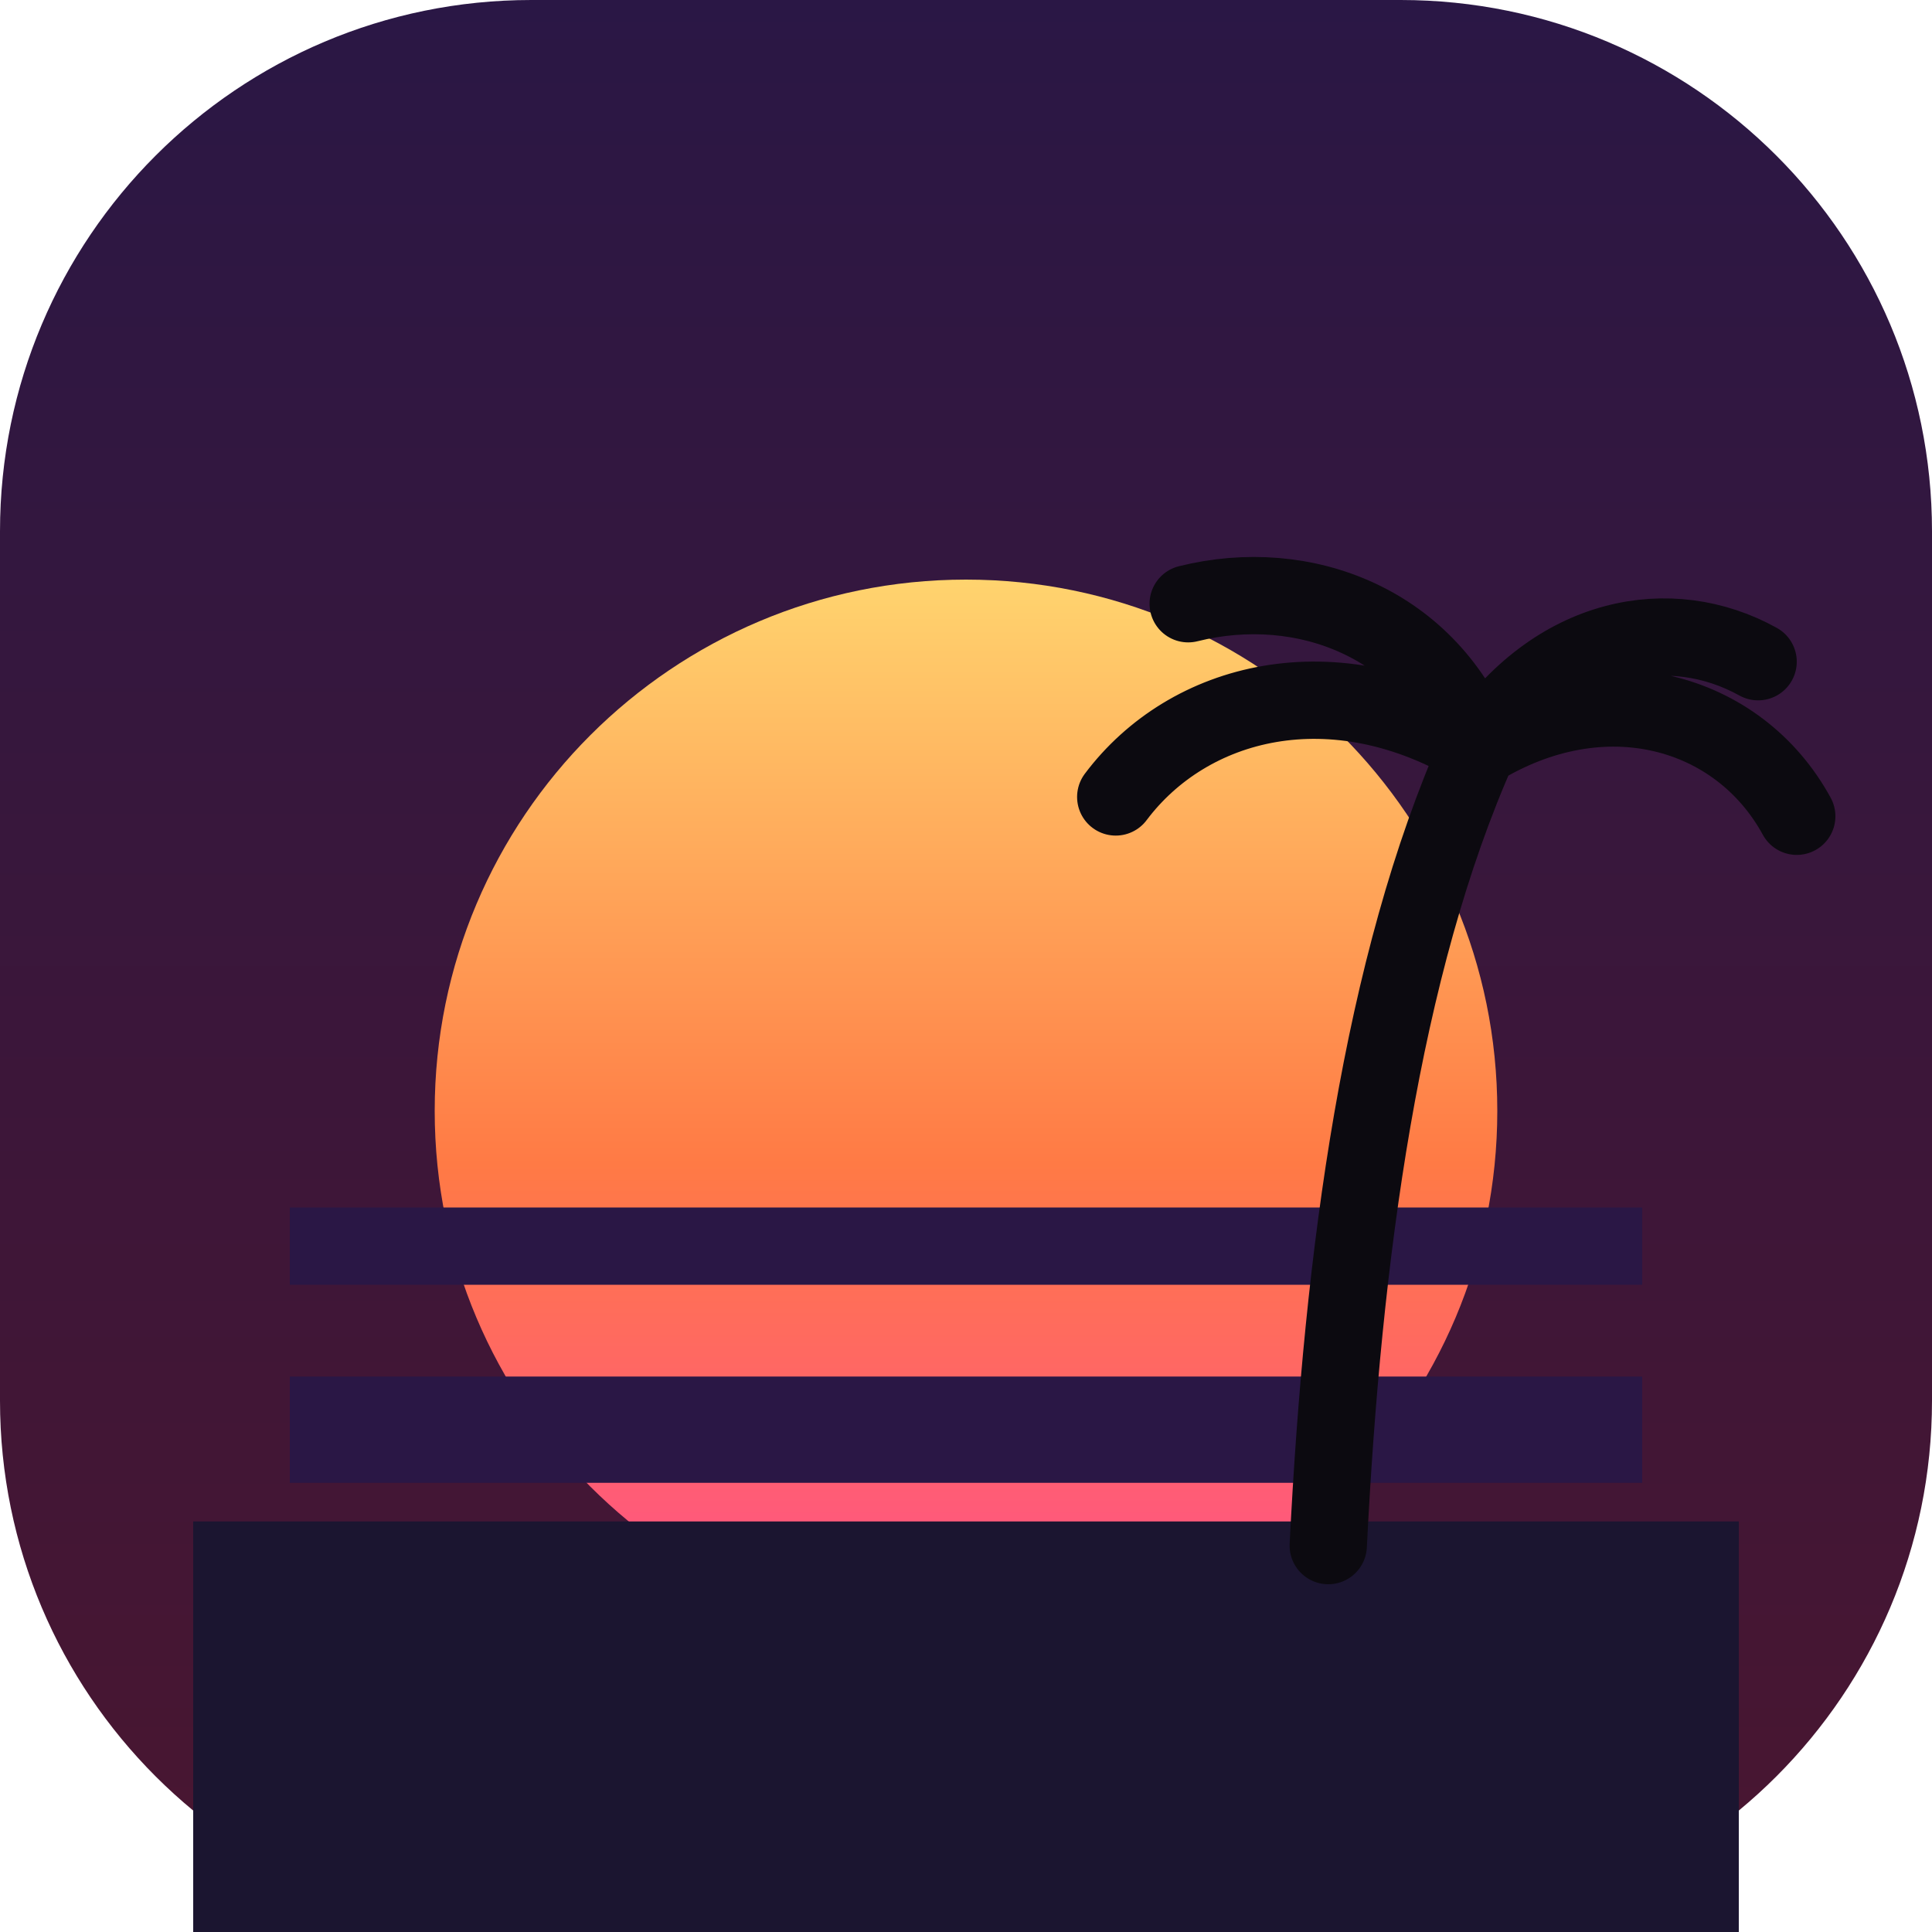
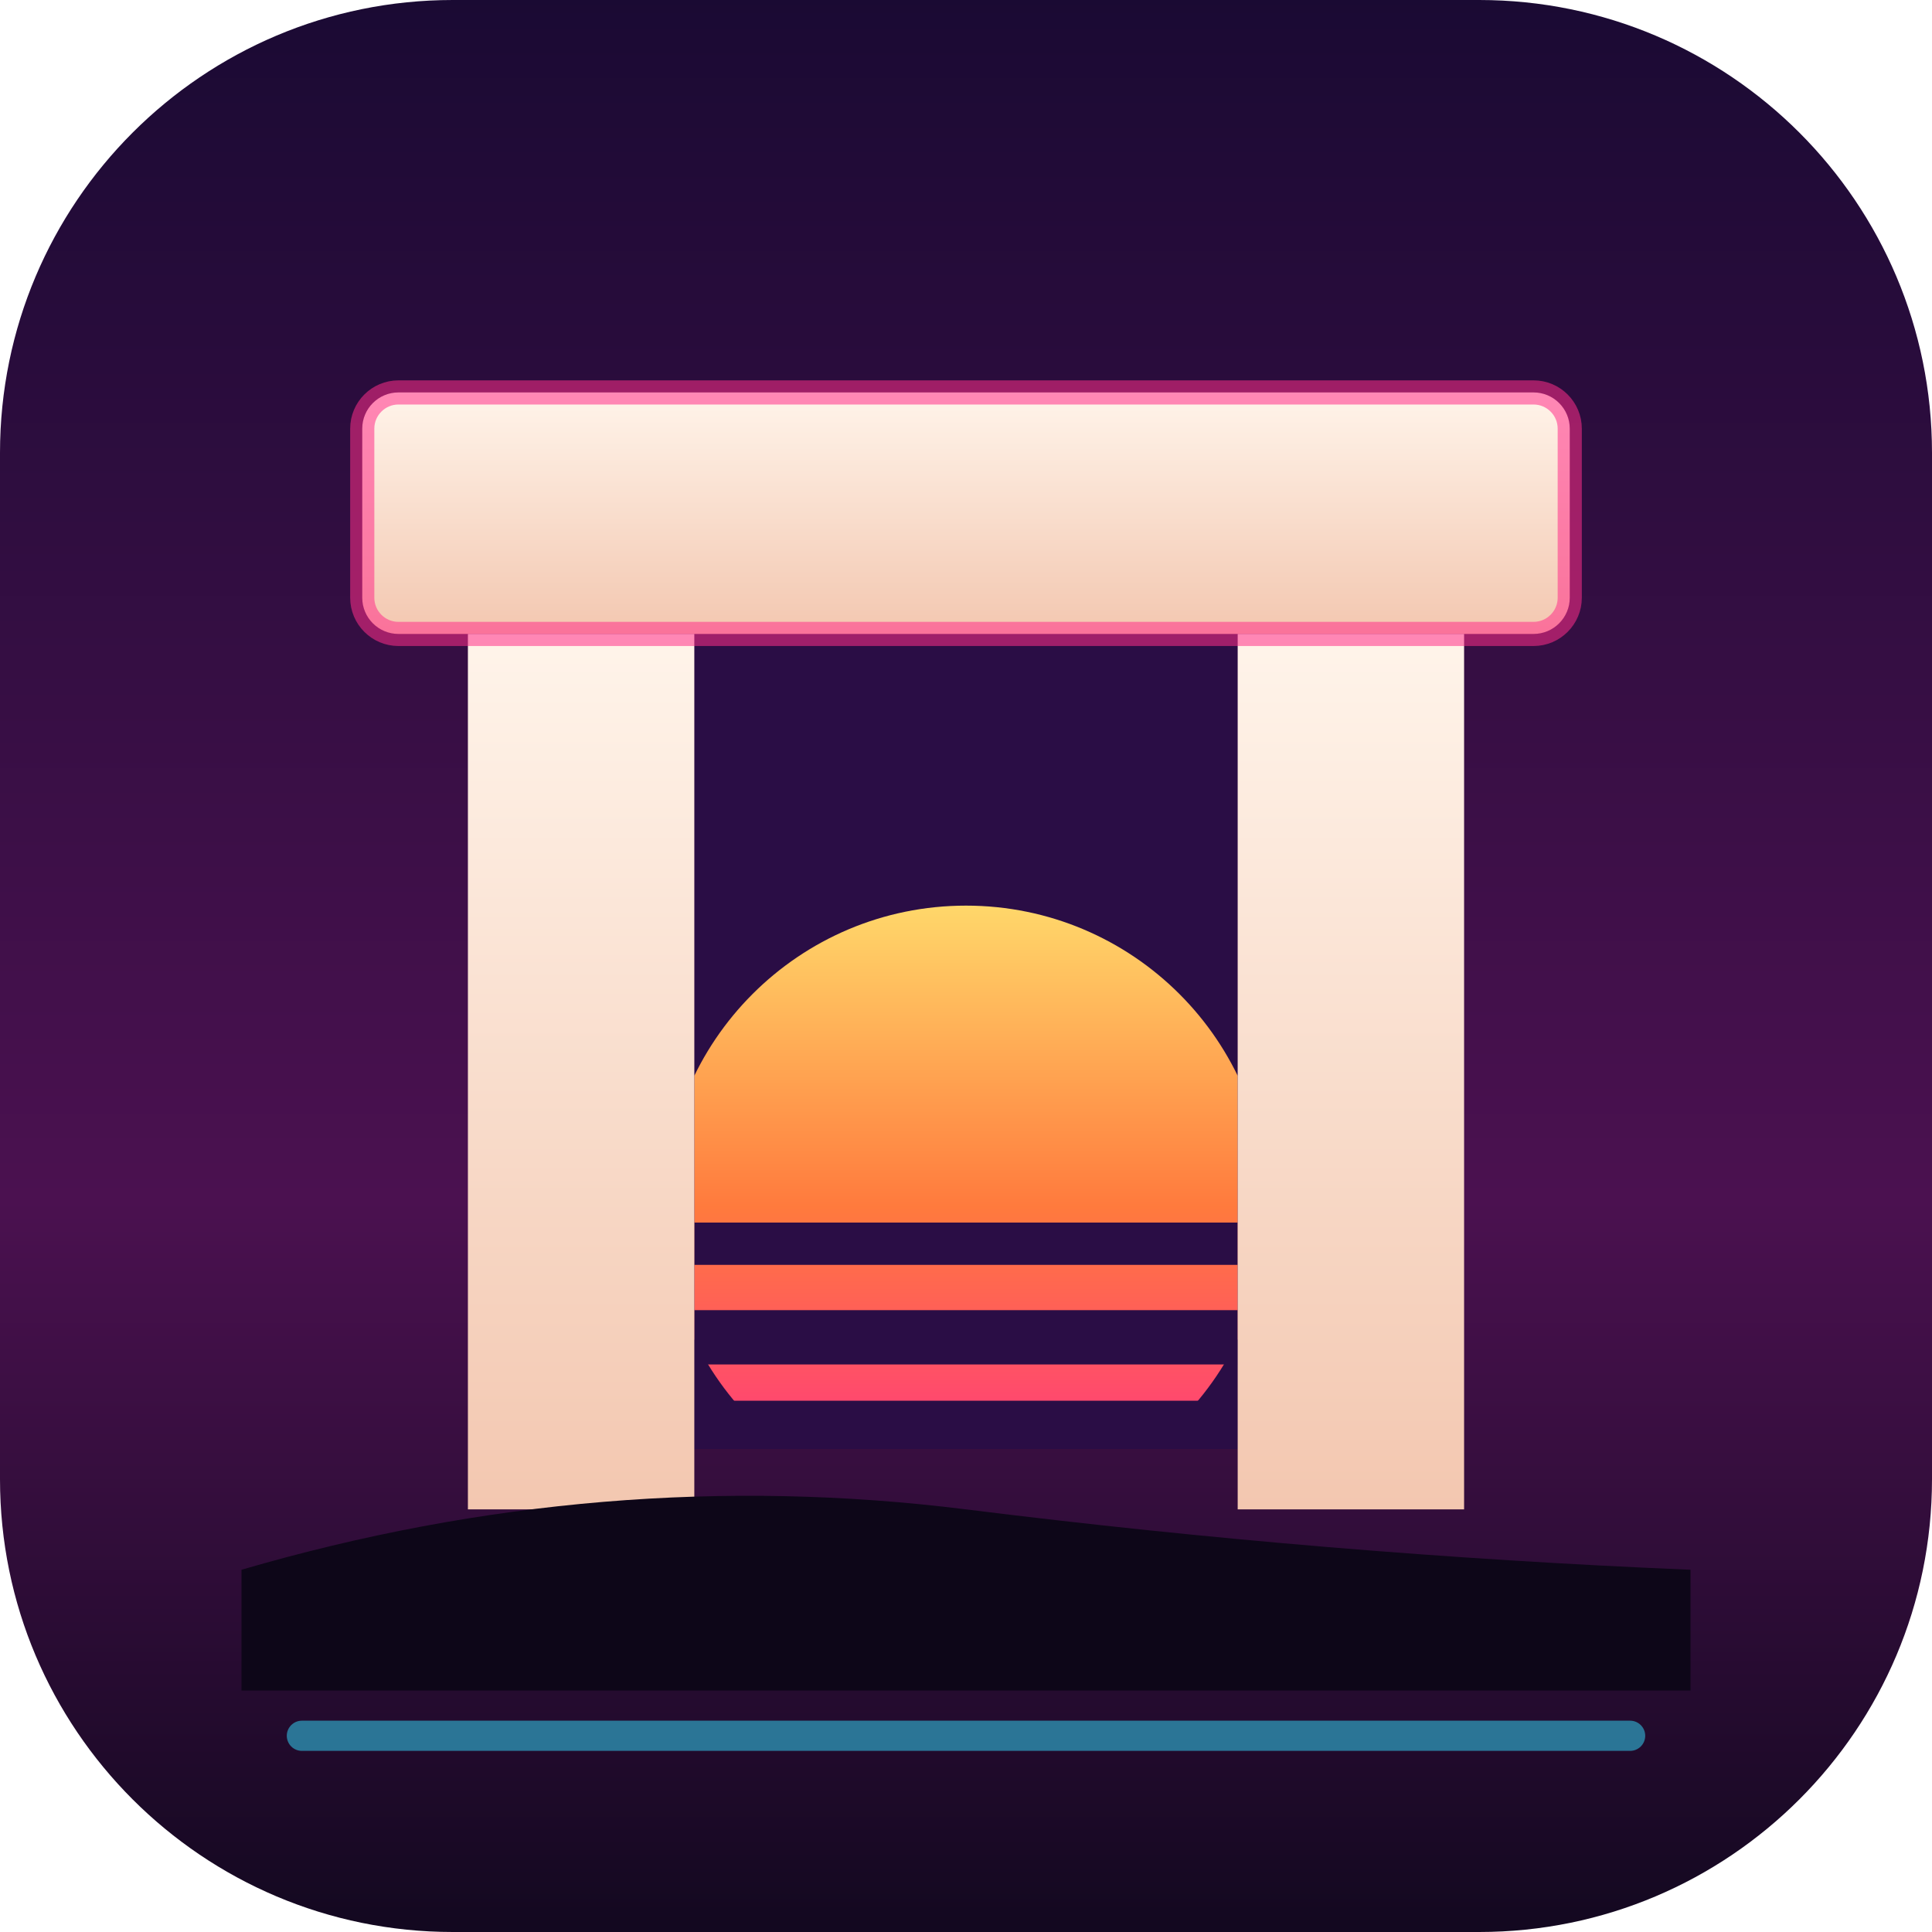
- <svg xmlns="http://www.w3.org/2000/svg" viewBox="0 0 40 40">
+ <svg xmlns="http://www.w3.org/2000/svg" viewBox="0 0 64 64">
  <defs>
-     <linearGradient id="a" x1="0" y1="0" x2="0" y2="1">
-       <stop offset="0" stop-color="#2a1745" />
-       <stop offset="1" stop-color="#4a1630" />
+     <linearGradient id="bg" x1="0" y1="0" x2="0" y2="1">
+       <stop offset="0" stop-color="#1a0a33" />
+       <stop offset="0.62" stop-color="#4b1150" />
+       <stop offset="1" stop-color="#12081f" />
    </linearGradient>
-     <linearGradient id="b" x1="0" y1="0" x2="0" y2="1">
-       <stop offset="0" stop-color="#ffd36e" />
-       <stop offset=".55" stop-color="#ff7a45" />
-       <stop offset="1" stop-color="#ff4f8b" />
+     <linearGradient id="sun" x1="0" y1="0" x2="0" y2="1">
+       <stop offset="0" stop-color="#ffd76a" />
+       <stop offset="0.5" stop-color="#ff7a3d" />
+       <stop offset="1" stop-color="#ff2e88" />
    </linearGradient>
+     <linearGradient id="stone" x1="0" y1="0" x2="0" y2="1">
+       <stop offset="0" stop-color="#fff4ea" />
+       <stop offset="1" stop-color="#f3c7b0" />
+     </linearGradient>
+     <clipPath id="door">
+       <rect x="23" y="21" width="18" height="27" />
+     </clipPath>
  </defs>
-   <rect width="40" height="40" rx="11" fill="url(#a)" />
-   <circle cx="20" cy="23" r="11" fill="url(#b)" />
-   <rect x="6" y="25" width="28" height="1.6" fill="#2a1745" />
-   <rect x="6" y="28.5" width="28" height="2.2" fill="#2a1745" />
-   <rect x="4" y="31.5" width="32" height="9" fill="#1b1530" />
-   <path d="M27.5 32 C 27.8 26, 28.6 20, 30.6 15.5" stroke="#0c0a10" stroke-width="1.6" fill="none" stroke-linecap="round" />
-   <path d="M30.6 15.5 c -3 -1.8 -6 -1 -7.5 1 M30.6 15.5 c 2.6 -1.6 5.4 -.8 6.6 1.4 M30.6 15.5 c -1 -2.6 -3.6 -3.6 -6 -3 M30.6 15.5 c 1.6 -2.4 4 -2.8 5.8 -1.8" stroke="#0c0a10" stroke-width="1.6" fill="none" stroke-linecap="round" />
+   <rect width="64" height="64" rx="15" fill="url(#bg)" />
+   <g clip-path="url(#door)">
+     <rect x="23" y="21" width="18" height="27" fill="#2a0d45" />
+     <circle cx="32" cy="40" r="10" fill="url(#sun)" />
+     <rect x="23" y="40.5" width="18" height="1.4" fill="#2a0d45" />
+     <rect x="23" y="43.4" width="18" height="1.8" fill="#2a0d45" />
+     <rect x="23" y="46.4" width="18" height="2" fill="#2a0d45" />
+   </g>
+   <g fill="url(#stone)">
+     <rect x="12" y="13" width="40" height="8" rx="1.2" />
+     <rect x="15.5" y="21" width="7.5" height="29" />
+     <rect x="41" y="21" width="7.5" height="29" />
+   </g>
+   <rect x="12" y="13" width="40" height="8" rx="1.2" fill="none" stroke="#ff2e88" stroke-opacity="0.55" stroke-width="0.8" />
+   <path d="M8 52 Q20 48.5 32 50 T56 52 L56 56 L8 56 Z" fill="#0d0618" />
+   <path d="M10 57.5 H54" stroke="#35e0ff" stroke-opacity="0.5" stroke-width="1" stroke-linecap="round" />
</svg>
